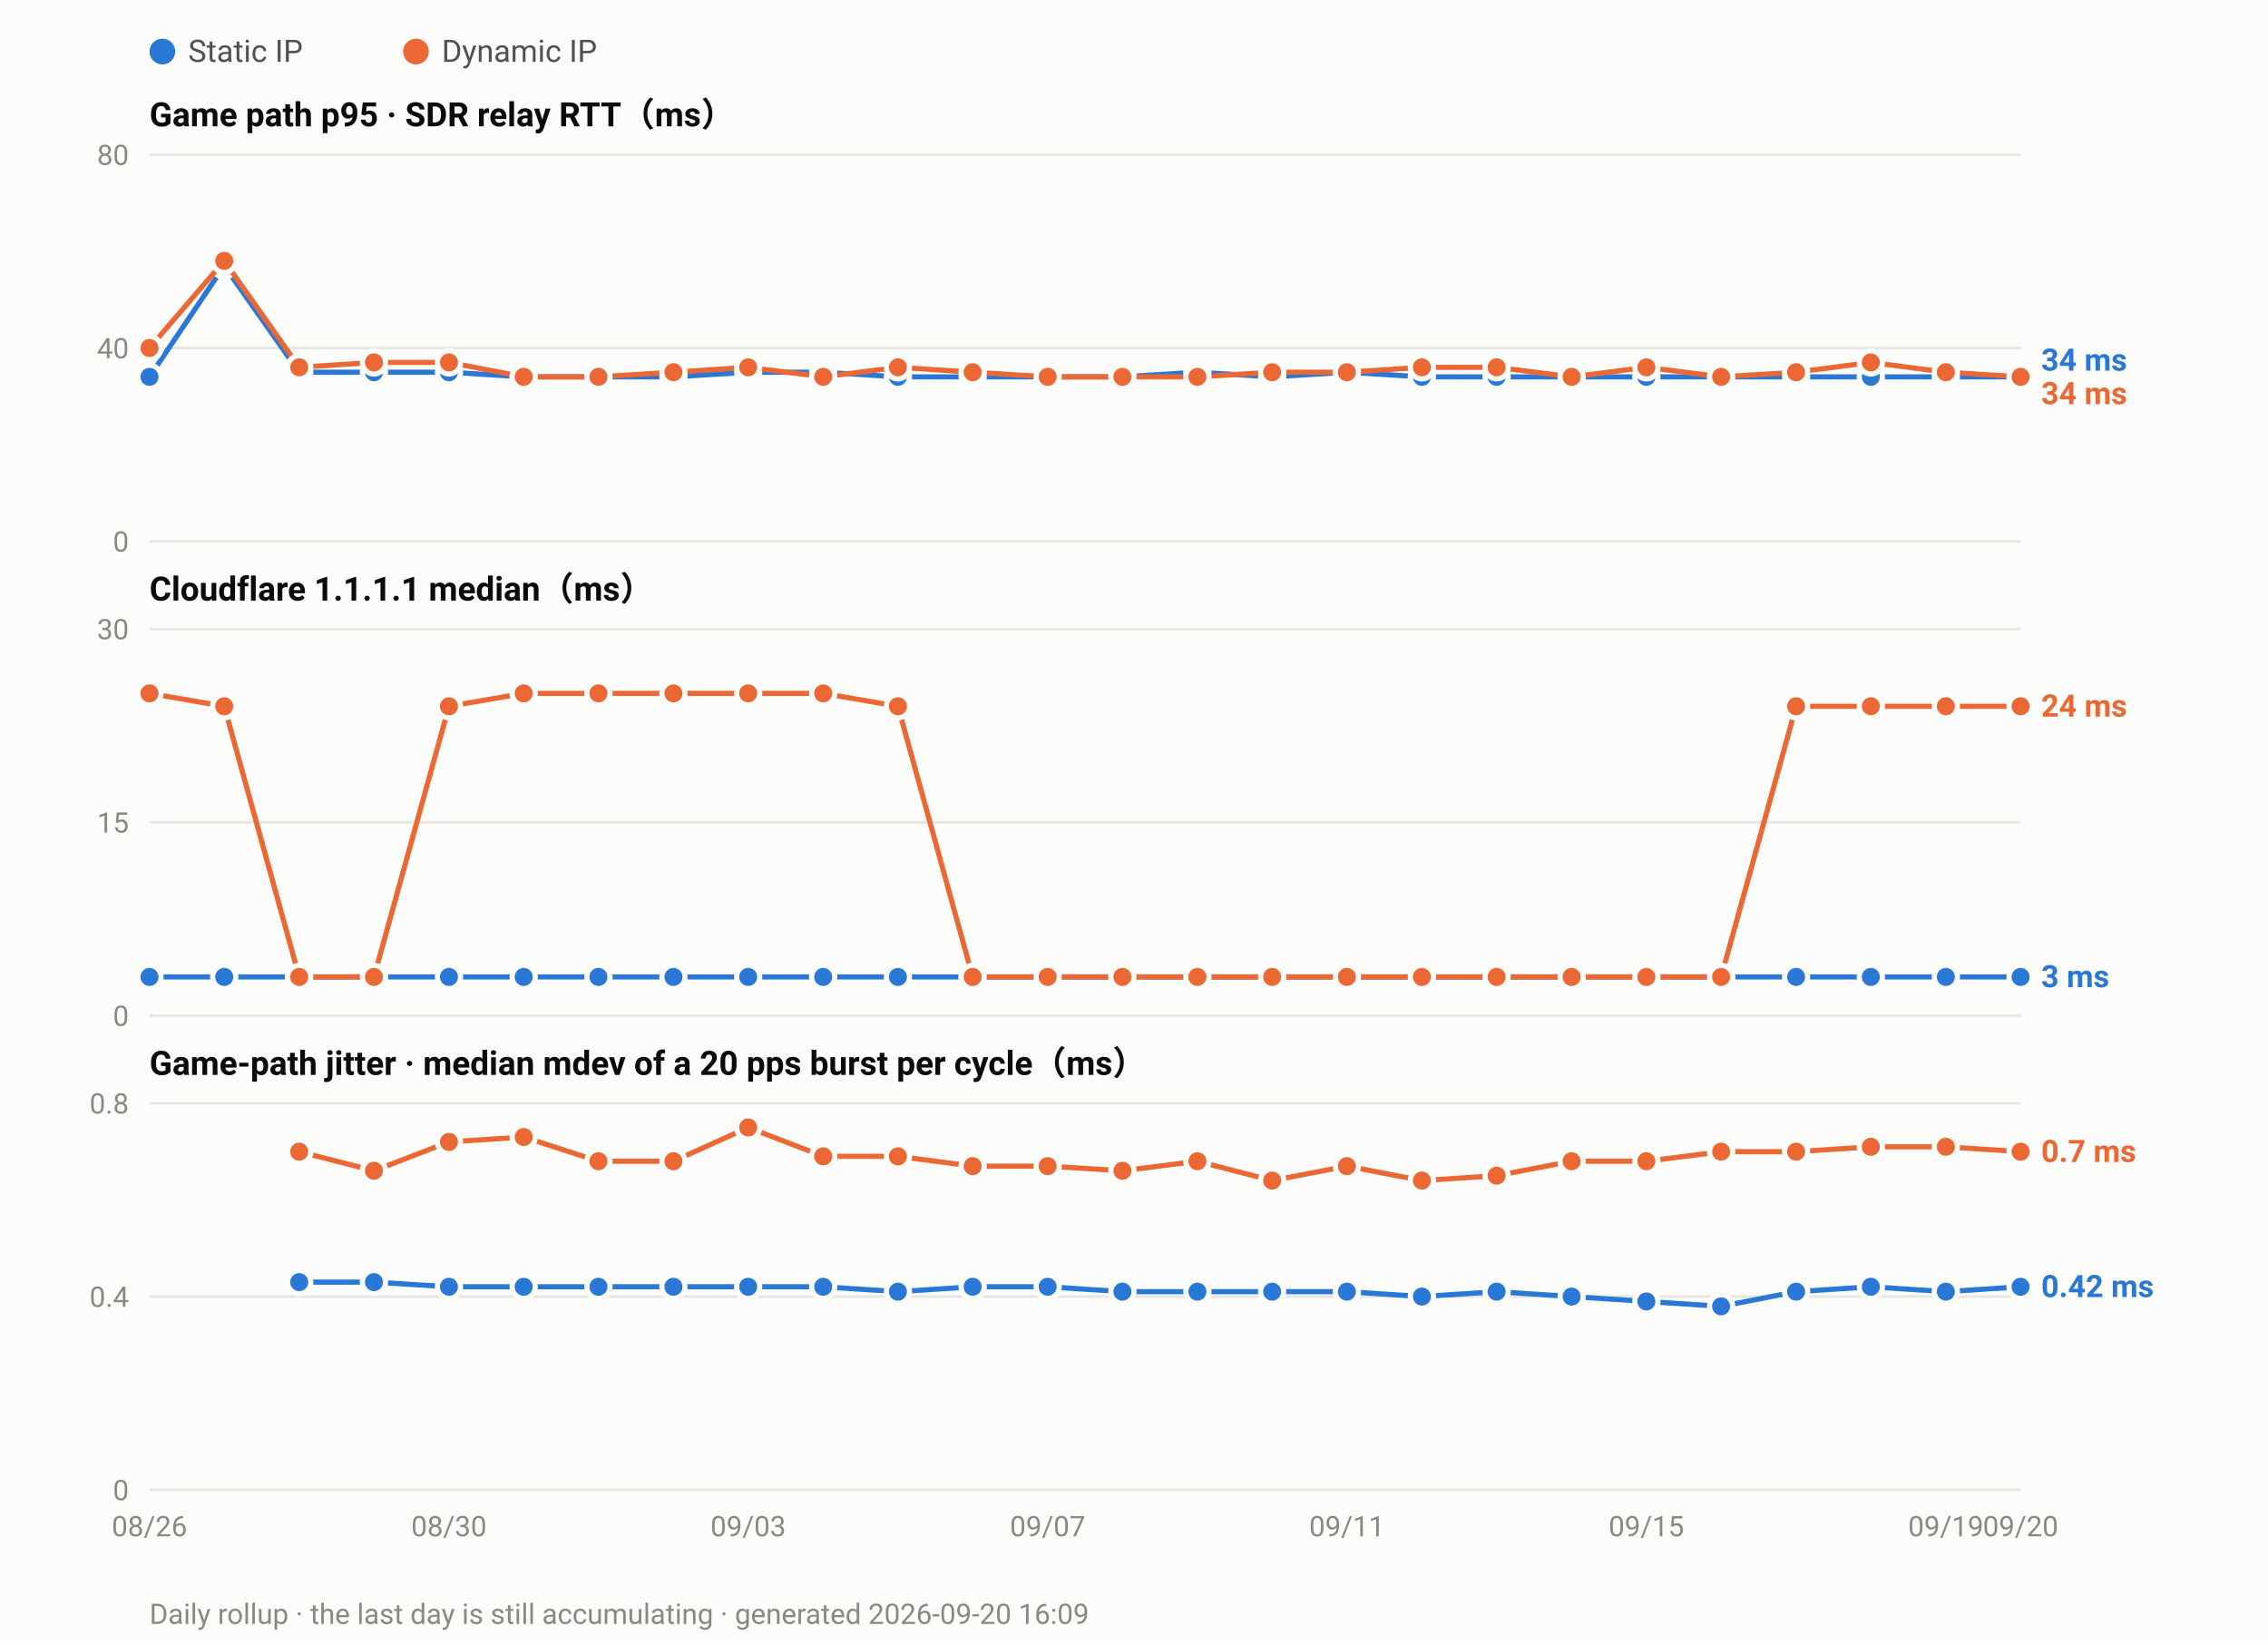
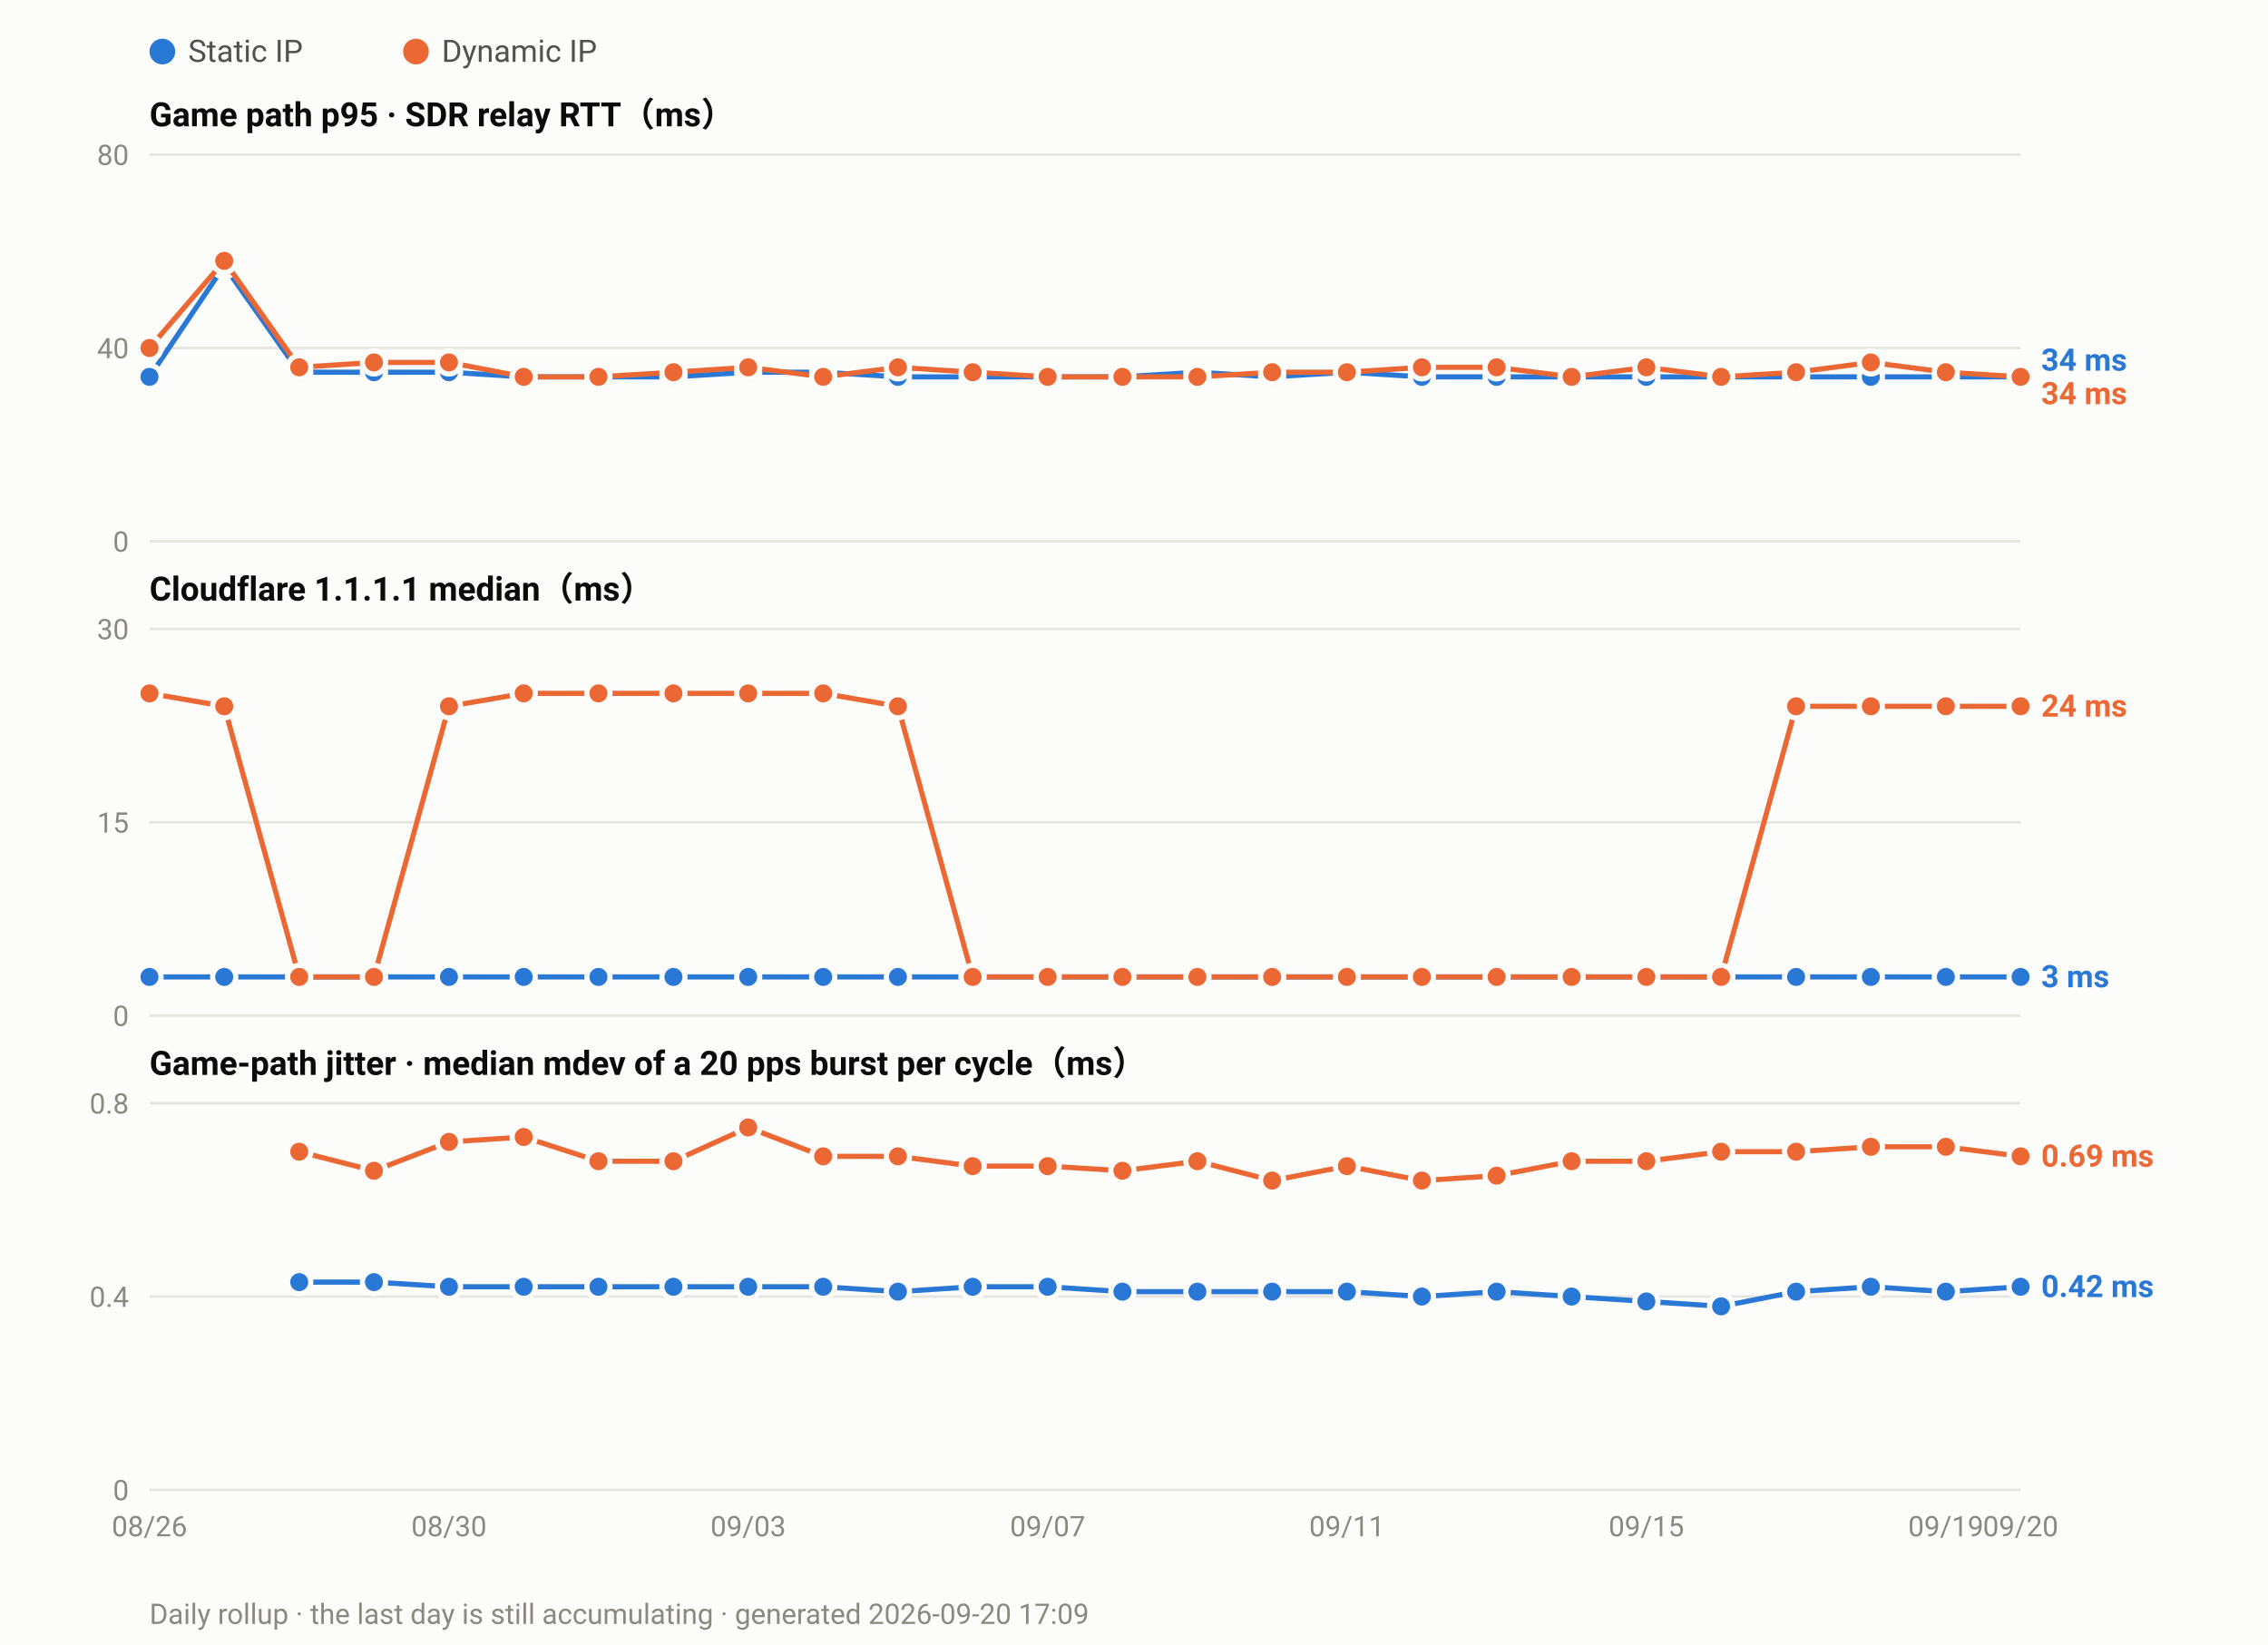
<svg xmlns="http://www.w3.org/2000/svg" width="880" height="638" viewBox="0 0 880 638" font-family="ui-sans-serif,-apple-system,Segoe UI,Roboto,Helvetica,Arial,sans-serif">
  <rect width="880" height="638" fill="#fcfcfb" />
  <circle cx="63.0" cy="20" r="5" fill="#2a78d6" />
  <text x="73.0" y="24" font-size="12" fill="#52514e">Static IP</text>
  <circle cx="161.4" cy="20" r="5" fill="#eb6834" />
  <text x="171.4" y="24" font-size="12" fill="#52514e">Dynamic IP</text>
  <text x="58" y="49.0" font-size="13" font-weight="600" fill="#0b0b0b">Game path p95 · SDR relay RTT（ms）</text>
  <line x1="58" y1="210.0" x2="784.0" y2="210.0" stroke="#e6e5e0" stroke-width="1" />
  <text x="50" y="214.0" font-size="11" text-anchor="end" fill="#8a8880">0</text>
  <line x1="58" y1="135.0" x2="784.0" y2="135.0" stroke="#e6e5e0" stroke-width="1" />
  <text x="50" y="139.0" font-size="11" text-anchor="end" fill="#8a8880">40</text>
  <line x1="58" y1="60.0" x2="784.0" y2="60.0" stroke="#e6e5e0" stroke-width="1" />
  <text x="50" y="64.0" font-size="11" text-anchor="end" fill="#8a8880">80</text>
  <polyline fill="none" stroke="#2a78d6" stroke-width="2" stroke-linejoin="round" points="58.0,146.2 87.0,103.1 116.1,144.4 145.1,144.4 174.2,144.4 203.2,146.2 232.2,146.2 261.3,146.2 290.3,144.4 319.4,144.4 348.4,146.2 377.4,146.2 406.5,146.2 435.5,146.2 464.6,144.4 493.6,146.2 522.6,144.4 551.7,146.2 580.7,146.2 609.8,146.2 638.8,146.2 667.8,146.2 696.9,146.2 725.9,146.2 755.0,146.2 784.0,146.2" />
  <circle cx="58.0" cy="146.2" r="4.5" fill="#2a78d6" stroke="#fcfcfb" stroke-width="2" />
  <circle cx="87.0" cy="103.1" r="4.5" fill="#2a78d6" stroke="#fcfcfb" stroke-width="2" />
  <circle cx="116.1" cy="144.4" r="4.5" fill="#2a78d6" stroke="#fcfcfb" stroke-width="2" />
  <circle cx="145.1" cy="144.4" r="4.5" fill="#2a78d6" stroke="#fcfcfb" stroke-width="2" />
  <circle cx="174.2" cy="144.4" r="4.5" fill="#2a78d6" stroke="#fcfcfb" stroke-width="2" />
  <circle cx="203.2" cy="146.2" r="4.5" fill="#2a78d6" stroke="#fcfcfb" stroke-width="2" />
  <circle cx="232.2" cy="146.2" r="4.5" fill="#2a78d6" stroke="#fcfcfb" stroke-width="2" />
  <circle cx="261.3" cy="146.2" r="4.5" fill="#2a78d6" stroke="#fcfcfb" stroke-width="2" />
  <circle cx="290.3" cy="144.4" r="4.5" fill="#2a78d6" stroke="#fcfcfb" stroke-width="2" />
  <circle cx="319.4" cy="144.4" r="4.5" fill="#2a78d6" stroke="#fcfcfb" stroke-width="2" />
  <circle cx="348.4" cy="146.2" r="4.5" fill="#2a78d6" stroke="#fcfcfb" stroke-width="2" />
  <circle cx="377.4" cy="146.2" r="4.5" fill="#2a78d6" stroke="#fcfcfb" stroke-width="2" />
  <circle cx="406.5" cy="146.2" r="4.5" fill="#2a78d6" stroke="#fcfcfb" stroke-width="2" />
  <circle cx="435.5" cy="146.2" r="4.5" fill="#2a78d6" stroke="#fcfcfb" stroke-width="2" />
  <circle cx="464.6" cy="144.4" r="4.5" fill="#2a78d6" stroke="#fcfcfb" stroke-width="2" />
  <circle cx="493.6" cy="146.2" r="4.5" fill="#2a78d6" stroke="#fcfcfb" stroke-width="2" />
  <circle cx="522.6" cy="144.4" r="4.5" fill="#2a78d6" stroke="#fcfcfb" stroke-width="2" />
  <circle cx="551.7" cy="146.2" r="4.5" fill="#2a78d6" stroke="#fcfcfb" stroke-width="2" />
  <circle cx="580.7" cy="146.2" r="4.5" fill="#2a78d6" stroke="#fcfcfb" stroke-width="2" />
  <circle cx="609.8" cy="146.2" r="4.5" fill="#2a78d6" stroke="#fcfcfb" stroke-width="2" />
  <circle cx="638.8" cy="146.2" r="4.5" fill="#2a78d6" stroke="#fcfcfb" stroke-width="2" />
  <circle cx="667.8" cy="146.2" r="4.5" fill="#2a78d6" stroke="#fcfcfb" stroke-width="2" />
  <circle cx="696.9" cy="146.2" r="4.5" fill="#2a78d6" stroke="#fcfcfb" stroke-width="2" />
  <circle cx="725.9" cy="146.2" r="4.5" fill="#2a78d6" stroke="#fcfcfb" stroke-width="2" />
  <circle cx="755.0" cy="146.2" r="4.5" fill="#2a78d6" stroke="#fcfcfb" stroke-width="2" />
  <circle cx="784.0" cy="146.2" r="4.5" fill="#2a78d6" stroke="#fcfcfb" stroke-width="2" />
  <polyline fill="none" stroke="#eb6834" stroke-width="2" stroke-linejoin="round" points="58.0,135.0 87.0,101.2 116.1,142.5 145.1,140.6 174.2,140.6 203.2,146.2 232.2,146.2 261.3,144.4 290.3,142.5 319.4,146.2 348.4,142.5 377.4,144.4 406.5,146.2 435.5,146.2 464.6,146.2 493.6,144.4 522.6,144.4 551.7,142.5 580.7,142.5 609.8,146.2 638.8,142.5 667.8,146.2 696.9,144.4 725.9,140.6 755.0,144.4 784.0,146.2" />
  <circle cx="58.0" cy="135.0" r="4.5" fill="#eb6834" stroke="#fcfcfb" stroke-width="2" />
  <circle cx="87.0" cy="101.2" r="4.5" fill="#eb6834" stroke="#fcfcfb" stroke-width="2" />
  <circle cx="116.1" cy="142.5" r="4.5" fill="#eb6834" stroke="#fcfcfb" stroke-width="2" />
  <circle cx="145.1" cy="140.6" r="4.5" fill="#eb6834" stroke="#fcfcfb" stroke-width="2" />
  <circle cx="174.2" cy="140.6" r="4.5" fill="#eb6834" stroke="#fcfcfb" stroke-width="2" />
  <circle cx="203.2" cy="146.2" r="4.5" fill="#eb6834" stroke="#fcfcfb" stroke-width="2" />
  <circle cx="232.2" cy="146.2" r="4.5" fill="#eb6834" stroke="#fcfcfb" stroke-width="2" />
  <circle cx="261.3" cy="144.4" r="4.5" fill="#eb6834" stroke="#fcfcfb" stroke-width="2" />
  <circle cx="290.3" cy="142.5" r="4.5" fill="#eb6834" stroke="#fcfcfb" stroke-width="2" />
  <circle cx="319.4" cy="146.2" r="4.5" fill="#eb6834" stroke="#fcfcfb" stroke-width="2" />
  <circle cx="348.4" cy="142.5" r="4.5" fill="#eb6834" stroke="#fcfcfb" stroke-width="2" />
  <circle cx="377.4" cy="144.4" r="4.5" fill="#eb6834" stroke="#fcfcfb" stroke-width="2" />
  <circle cx="406.5" cy="146.2" r="4.5" fill="#eb6834" stroke="#fcfcfb" stroke-width="2" />
  <circle cx="435.5" cy="146.2" r="4.5" fill="#eb6834" stroke="#fcfcfb" stroke-width="2" />
  <circle cx="464.6" cy="146.2" r="4.5" fill="#eb6834" stroke="#fcfcfb" stroke-width="2" />
  <circle cx="493.6" cy="144.4" r="4.5" fill="#eb6834" stroke="#fcfcfb" stroke-width="2" />
  <circle cx="522.6" cy="144.4" r="4.5" fill="#eb6834" stroke="#fcfcfb" stroke-width="2" />
  <circle cx="551.7" cy="142.5" r="4.5" fill="#eb6834" stroke="#fcfcfb" stroke-width="2" />
  <circle cx="580.7" cy="142.5" r="4.5" fill="#eb6834" stroke="#fcfcfb" stroke-width="2" />
  <circle cx="609.8" cy="146.2" r="4.5" fill="#eb6834" stroke="#fcfcfb" stroke-width="2" />
  <circle cx="638.8" cy="142.5" r="4.5" fill="#eb6834" stroke="#fcfcfb" stroke-width="2" />
  <circle cx="667.8" cy="146.2" r="4.5" fill="#eb6834" stroke="#fcfcfb" stroke-width="2" />
  <circle cx="696.9" cy="144.4" r="4.5" fill="#eb6834" stroke="#fcfcfb" stroke-width="2" />
  <circle cx="725.9" cy="140.6" r="4.5" fill="#eb6834" stroke="#fcfcfb" stroke-width="2" />
  <circle cx="755.0" cy="144.4" r="4.5" fill="#eb6834" stroke="#fcfcfb" stroke-width="2" />
  <circle cx="784.0" cy="146.2" r="4.5" fill="#eb6834" stroke="#fcfcfb" stroke-width="2" />
  <text x="792.0" y="143.8" font-size="12" font-weight="600" fill="#2a78d6">34 ms</text>
  <text x="792.0" y="156.8" font-size="12" font-weight="600" fill="#eb6834">34 ms</text>
  <text x="58" y="233.0" font-size="13" font-weight="600" fill="#0b0b0b">Cloudflare 1.1.1.1 median（ms）</text>
  <line x1="58" y1="394.0" x2="784.0" y2="394.0" stroke="#e6e5e0" stroke-width="1" />
  <text x="50" y="398.0" font-size="11" text-anchor="end" fill="#8a8880">0</text>
  <line x1="58" y1="319.0" x2="784.0" y2="319.0" stroke="#e6e5e0" stroke-width="1" />
  <text x="50" y="323.0" font-size="11" text-anchor="end" fill="#8a8880">15</text>
  <line x1="58" y1="244.0" x2="784.0" y2="244.0" stroke="#e6e5e0" stroke-width="1" />
  <text x="50" y="248.0" font-size="11" text-anchor="end" fill="#8a8880">30</text>
  <polyline fill="none" stroke="#2a78d6" stroke-width="2" stroke-linejoin="round" points="58.0,379.0 87.0,379.0 116.1,379.0 145.1,379.0 174.2,379.0 203.2,379.0 232.2,379.0 261.3,379.0 290.3,379.0 319.4,379.0 348.4,379.0 377.4,379.0 406.5,379.0 435.5,379.0 464.6,379.0 493.6,379.0 522.6,379.0 551.7,379.0 580.7,379.0 609.8,379.0 638.8,379.0 667.8,379.0 696.9,379.0 725.9,379.0 755.0,379.0 784.0,379.0" />
  <circle cx="58.0" cy="379.0" r="4.5" fill="#2a78d6" stroke="#fcfcfb" stroke-width="2" />
  <circle cx="87.0" cy="379.0" r="4.5" fill="#2a78d6" stroke="#fcfcfb" stroke-width="2" />
  <circle cx="116.1" cy="379.0" r="4.5" fill="#2a78d6" stroke="#fcfcfb" stroke-width="2" />
  <circle cx="145.1" cy="379.0" r="4.5" fill="#2a78d6" stroke="#fcfcfb" stroke-width="2" />
  <circle cx="174.2" cy="379.0" r="4.5" fill="#2a78d6" stroke="#fcfcfb" stroke-width="2" />
  <circle cx="203.2" cy="379.0" r="4.5" fill="#2a78d6" stroke="#fcfcfb" stroke-width="2" />
  <circle cx="232.2" cy="379.0" r="4.5" fill="#2a78d6" stroke="#fcfcfb" stroke-width="2" />
  <circle cx="261.3" cy="379.0" r="4.5" fill="#2a78d6" stroke="#fcfcfb" stroke-width="2" />
  <circle cx="290.3" cy="379.0" r="4.5" fill="#2a78d6" stroke="#fcfcfb" stroke-width="2" />
  <circle cx="319.4" cy="379.0" r="4.5" fill="#2a78d6" stroke="#fcfcfb" stroke-width="2" />
  <circle cx="348.4" cy="379.0" r="4.5" fill="#2a78d6" stroke="#fcfcfb" stroke-width="2" />
  <circle cx="377.4" cy="379.0" r="4.5" fill="#2a78d6" stroke="#fcfcfb" stroke-width="2" />
  <circle cx="406.5" cy="379.0" r="4.5" fill="#2a78d6" stroke="#fcfcfb" stroke-width="2" />
  <circle cx="435.5" cy="379.0" r="4.5" fill="#2a78d6" stroke="#fcfcfb" stroke-width="2" />
  <circle cx="464.6" cy="379.0" r="4.5" fill="#2a78d6" stroke="#fcfcfb" stroke-width="2" />
  <circle cx="493.6" cy="379.0" r="4.5" fill="#2a78d6" stroke="#fcfcfb" stroke-width="2" />
  <circle cx="522.6" cy="379.0" r="4.5" fill="#2a78d6" stroke="#fcfcfb" stroke-width="2" />
  <circle cx="551.7" cy="379.0" r="4.5" fill="#2a78d6" stroke="#fcfcfb" stroke-width="2" />
  <circle cx="580.7" cy="379.0" r="4.5" fill="#2a78d6" stroke="#fcfcfb" stroke-width="2" />
  <circle cx="609.8" cy="379.0" r="4.5" fill="#2a78d6" stroke="#fcfcfb" stroke-width="2" />
  <circle cx="638.8" cy="379.0" r="4.5" fill="#2a78d6" stroke="#fcfcfb" stroke-width="2" />
  <circle cx="667.8" cy="379.0" r="4.5" fill="#2a78d6" stroke="#fcfcfb" stroke-width="2" />
  <circle cx="696.9" cy="379.0" r="4.5" fill="#2a78d6" stroke="#fcfcfb" stroke-width="2" />
  <circle cx="725.9" cy="379.0" r="4.5" fill="#2a78d6" stroke="#fcfcfb" stroke-width="2" />
  <circle cx="755.0" cy="379.0" r="4.5" fill="#2a78d6" stroke="#fcfcfb" stroke-width="2" />
  <circle cx="784.0" cy="379.0" r="4.5" fill="#2a78d6" stroke="#fcfcfb" stroke-width="2" />
  <polyline fill="none" stroke="#eb6834" stroke-width="2" stroke-linejoin="round" points="58.0,269.0 87.0,274.0 116.1,379.0 145.1,379.0 174.2,274.0 203.2,269.0 232.2,269.0 261.3,269.0 290.3,269.0 319.4,269.0 348.4,274.0 377.4,379.0 406.5,379.0 435.5,379.0 464.6,379.0 493.6,379.0 522.6,379.0 551.7,379.0 580.7,379.0 609.8,379.0 638.8,379.0 667.8,379.0 696.9,274.0 725.9,274.0 755.0,274.0 784.0,274.0" />
  <circle cx="58.0" cy="269.0" r="4.5" fill="#eb6834" stroke="#fcfcfb" stroke-width="2" />
  <circle cx="87.0" cy="274.0" r="4.5" fill="#eb6834" stroke="#fcfcfb" stroke-width="2" />
  <circle cx="116.1" cy="379.0" r="4.5" fill="#eb6834" stroke="#fcfcfb" stroke-width="2" />
  <circle cx="145.1" cy="379.0" r="4.5" fill="#eb6834" stroke="#fcfcfb" stroke-width="2" />
  <circle cx="174.2" cy="274.0" r="4.5" fill="#eb6834" stroke="#fcfcfb" stroke-width="2" />
  <circle cx="203.2" cy="269.0" r="4.5" fill="#eb6834" stroke="#fcfcfb" stroke-width="2" />
  <circle cx="232.2" cy="269.0" r="4.5" fill="#eb6834" stroke="#fcfcfb" stroke-width="2" />
  <circle cx="261.3" cy="269.0" r="4.5" fill="#eb6834" stroke="#fcfcfb" stroke-width="2" />
  <circle cx="290.3" cy="269.0" r="4.5" fill="#eb6834" stroke="#fcfcfb" stroke-width="2" />
  <circle cx="319.4" cy="269.0" r="4.5" fill="#eb6834" stroke="#fcfcfb" stroke-width="2" />
  <circle cx="348.4" cy="274.0" r="4.5" fill="#eb6834" stroke="#fcfcfb" stroke-width="2" />
  <circle cx="377.4" cy="379.0" r="4.5" fill="#eb6834" stroke="#fcfcfb" stroke-width="2" />
  <circle cx="406.5" cy="379.0" r="4.5" fill="#eb6834" stroke="#fcfcfb" stroke-width="2" />
  <circle cx="435.5" cy="379.0" r="4.5" fill="#eb6834" stroke="#fcfcfb" stroke-width="2" />
  <circle cx="464.6" cy="379.0" r="4.5" fill="#eb6834" stroke="#fcfcfb" stroke-width="2" />
  <circle cx="493.6" cy="379.0" r="4.5" fill="#eb6834" stroke="#fcfcfb" stroke-width="2" />
  <circle cx="522.6" cy="379.0" r="4.5" fill="#eb6834" stroke="#fcfcfb" stroke-width="2" />
  <circle cx="551.7" cy="379.0" r="4.5" fill="#eb6834" stroke="#fcfcfb" stroke-width="2" />
  <circle cx="580.7" cy="379.0" r="4.5" fill="#eb6834" stroke="#fcfcfb" stroke-width="2" />
  <circle cx="609.8" cy="379.0" r="4.5" fill="#eb6834" stroke="#fcfcfb" stroke-width="2" />
  <circle cx="638.8" cy="379.0" r="4.5" fill="#eb6834" stroke="#fcfcfb" stroke-width="2" />
  <circle cx="667.8" cy="379.0" r="4.5" fill="#eb6834" stroke="#fcfcfb" stroke-width="2" />
  <circle cx="696.9" cy="274.0" r="4.5" fill="#eb6834" stroke="#fcfcfb" stroke-width="2" />
  <circle cx="725.9" cy="274.0" r="4.5" fill="#eb6834" stroke="#fcfcfb" stroke-width="2" />
  <circle cx="755.0" cy="274.0" r="4.5" fill="#eb6834" stroke="#fcfcfb" stroke-width="2" />
  <circle cx="784.0" cy="274.0" r="4.5" fill="#eb6834" stroke="#fcfcfb" stroke-width="2" />
  <text x="792.0" y="278.0" font-size="12" font-weight="600" fill="#eb6834">24 ms</text>
  <text x="792.0" y="383.0" font-size="12" font-weight="600" fill="#2a78d6">3 ms</text>
  <text x="58" y="417.0" font-size="13" font-weight="600" fill="#0b0b0b">Game-path jitter · median mdev of a 20 pps burst per cycle（ms）</text>
  <line x1="58" y1="578.0" x2="784.0" y2="578.0" stroke="#e6e5e0" stroke-width="1" />
  <text x="50" y="582.0" font-size="11" text-anchor="end" fill="#8a8880">0</text>
  <line x1="58" y1="503.0" x2="784.0" y2="503.0" stroke="#e6e5e0" stroke-width="1" />
  <text x="50" y="507.0" font-size="11" text-anchor="end" fill="#8a8880">0.4</text>
  <line x1="58" y1="428.0" x2="784.0" y2="428.0" stroke="#e6e5e0" stroke-width="1" />
  <text x="50" y="432.0" font-size="11" text-anchor="end" fill="#8a8880">0.8</text>
  <polyline fill="none" stroke="#2a78d6" stroke-width="2" stroke-linejoin="round" points="116.1,497.4 145.1,497.4 174.2,499.2 203.2,499.2 232.2,499.2 261.3,499.2 290.3,499.2 319.4,499.2 348.4,501.1 377.4,499.2 406.5,499.2 435.5,501.1 464.6,501.1 493.6,501.1 522.6,501.1 551.7,503.0 580.7,501.1 609.8,503.0 638.8,504.9 667.8,506.8 696.9,501.1 725.9,499.2 755.0,501.1 784.0,499.2" />
  <circle cx="116.1" cy="497.4" r="4.5" fill="#2a78d6" stroke="#fcfcfb" stroke-width="2" />
  <circle cx="145.1" cy="497.4" r="4.5" fill="#2a78d6" stroke="#fcfcfb" stroke-width="2" />
  <circle cx="174.2" cy="499.2" r="4.5" fill="#2a78d6" stroke="#fcfcfb" stroke-width="2" />
  <circle cx="203.2" cy="499.2" r="4.5" fill="#2a78d6" stroke="#fcfcfb" stroke-width="2" />
  <circle cx="232.2" cy="499.2" r="4.5" fill="#2a78d6" stroke="#fcfcfb" stroke-width="2" />
  <circle cx="261.3" cy="499.2" r="4.5" fill="#2a78d6" stroke="#fcfcfb" stroke-width="2" />
  <circle cx="290.3" cy="499.2" r="4.5" fill="#2a78d6" stroke="#fcfcfb" stroke-width="2" />
  <circle cx="319.4" cy="499.2" r="4.5" fill="#2a78d6" stroke="#fcfcfb" stroke-width="2" />
  <circle cx="348.4" cy="501.1" r="4.5" fill="#2a78d6" stroke="#fcfcfb" stroke-width="2" />
  <circle cx="377.4" cy="499.2" r="4.5" fill="#2a78d6" stroke="#fcfcfb" stroke-width="2" />
  <circle cx="406.5" cy="499.2" r="4.5" fill="#2a78d6" stroke="#fcfcfb" stroke-width="2" />
  <circle cx="435.5" cy="501.1" r="4.5" fill="#2a78d6" stroke="#fcfcfb" stroke-width="2" />
  <circle cx="464.6" cy="501.1" r="4.5" fill="#2a78d6" stroke="#fcfcfb" stroke-width="2" />
  <circle cx="493.6" cy="501.1" r="4.5" fill="#2a78d6" stroke="#fcfcfb" stroke-width="2" />
  <circle cx="522.6" cy="501.1" r="4.5" fill="#2a78d6" stroke="#fcfcfb" stroke-width="2" />
  <circle cx="551.7" cy="503.0" r="4.5" fill="#2a78d6" stroke="#fcfcfb" stroke-width="2" />
  <circle cx="580.7" cy="501.1" r="4.5" fill="#2a78d6" stroke="#fcfcfb" stroke-width="2" />
  <circle cx="609.8" cy="503.0" r="4.5" fill="#2a78d6" stroke="#fcfcfb" stroke-width="2" />
  <circle cx="638.8" cy="504.9" r="4.5" fill="#2a78d6" stroke="#fcfcfb" stroke-width="2" />
  <circle cx="667.8" cy="506.8" r="4.5" fill="#2a78d6" stroke="#fcfcfb" stroke-width="2" />
  <circle cx="696.9" cy="501.1" r="4.5" fill="#2a78d6" stroke="#fcfcfb" stroke-width="2" />
  <circle cx="725.9" cy="499.2" r="4.5" fill="#2a78d6" stroke="#fcfcfb" stroke-width="2" />
  <circle cx="755.0" cy="501.1" r="4.5" fill="#2a78d6" stroke="#fcfcfb" stroke-width="2" />
  <circle cx="784.0" cy="499.2" r="4.5" fill="#2a78d6" stroke="#fcfcfb" stroke-width="2" />
-   <polyline fill="none" stroke="#eb6834" stroke-width="2" stroke-linejoin="round" points="116.1,446.8 145.1,454.2 174.2,443.0 203.2,441.1 232.2,450.5 261.3,450.5 290.3,437.4 319.4,448.6 348.4,448.6 377.4,452.4 406.5,452.4 435.5,454.2 464.6,450.5 493.6,458.0 522.6,452.4 551.7,458.0 580.7,456.1 609.8,450.5 638.8,450.5 667.8,446.8 696.9,446.8 725.9,444.9 755.0,444.9 784.0,446.8" />
+   <polyline fill="none" stroke="#eb6834" stroke-width="2" stroke-linejoin="round" points="116.1,446.8 145.1,454.2 174.2,443.0 203.2,441.1 232.2,450.5 261.3,450.5 290.3,437.4 319.4,448.6 348.4,448.6 377.4,452.4 406.5,452.4 435.5,454.2 464.6,450.5 493.6,458.0 522.6,452.4 551.7,458.0 580.7,456.1 609.8,450.5 638.8,450.5 667.8,446.8 696.9,446.8 725.9,444.9 755.0,444.9 784.0,448.6" />
  <circle cx="116.1" cy="446.8" r="4.5" fill="#eb6834" stroke="#fcfcfb" stroke-width="2" />
  <circle cx="145.1" cy="454.2" r="4.5" fill="#eb6834" stroke="#fcfcfb" stroke-width="2" />
  <circle cx="174.2" cy="443.0" r="4.5" fill="#eb6834" stroke="#fcfcfb" stroke-width="2" />
  <circle cx="203.2" cy="441.1" r="4.5" fill="#eb6834" stroke="#fcfcfb" stroke-width="2" />
  <circle cx="232.2" cy="450.5" r="4.5" fill="#eb6834" stroke="#fcfcfb" stroke-width="2" />
  <circle cx="261.3" cy="450.5" r="4.5" fill="#eb6834" stroke="#fcfcfb" stroke-width="2" />
  <circle cx="290.3" cy="437.4" r="4.5" fill="#eb6834" stroke="#fcfcfb" stroke-width="2" />
  <circle cx="319.4" cy="448.6" r="4.5" fill="#eb6834" stroke="#fcfcfb" stroke-width="2" />
  <circle cx="348.4" cy="448.6" r="4.5" fill="#eb6834" stroke="#fcfcfb" stroke-width="2" />
  <circle cx="377.4" cy="452.4" r="4.5" fill="#eb6834" stroke="#fcfcfb" stroke-width="2" />
  <circle cx="406.5" cy="452.4" r="4.5" fill="#eb6834" stroke="#fcfcfb" stroke-width="2" />
  <circle cx="435.5" cy="454.2" r="4.5" fill="#eb6834" stroke="#fcfcfb" stroke-width="2" />
  <circle cx="464.6" cy="450.5" r="4.5" fill="#eb6834" stroke="#fcfcfb" stroke-width="2" />
  <circle cx="493.6" cy="458.0" r="4.5" fill="#eb6834" stroke="#fcfcfb" stroke-width="2" />
  <circle cx="522.6" cy="452.4" r="4.5" fill="#eb6834" stroke="#fcfcfb" stroke-width="2" />
  <circle cx="551.7" cy="458.0" r="4.5" fill="#eb6834" stroke="#fcfcfb" stroke-width="2" />
  <circle cx="580.7" cy="456.1" r="4.5" fill="#eb6834" stroke="#fcfcfb" stroke-width="2" />
  <circle cx="609.8" cy="450.5" r="4.5" fill="#eb6834" stroke="#fcfcfb" stroke-width="2" />
  <circle cx="638.8" cy="450.5" r="4.5" fill="#eb6834" stroke="#fcfcfb" stroke-width="2" />
  <circle cx="667.8" cy="446.8" r="4.5" fill="#eb6834" stroke="#fcfcfb" stroke-width="2" />
  <circle cx="696.9" cy="446.8" r="4.5" fill="#eb6834" stroke="#fcfcfb" stroke-width="2" />
  <circle cx="725.9" cy="444.9" r="4.5" fill="#eb6834" stroke="#fcfcfb" stroke-width="2" />
  <circle cx="755.0" cy="444.9" r="4.5" fill="#eb6834" stroke="#fcfcfb" stroke-width="2" />
-   <circle cx="784.0" cy="446.8" r="4.5" fill="#eb6834" stroke="#fcfcfb" stroke-width="2" />
-   <text x="792.0" y="450.8" font-size="12" font-weight="600" fill="#eb6834">0.7 ms</text>
+   <circle cx="784.0" cy="448.6" r="4.5" fill="#eb6834" stroke="#fcfcfb" stroke-width="2" />
+   <text x="792.0" y="452.6" font-size="12" font-weight="600" fill="#eb6834">0.69 ms</text>
  <text x="792.0" y="503.2" font-size="12" font-weight="600" fill="#2a78d6">0.42 ms</text>
  <text x="58.0" y="596.0" font-size="11" text-anchor="middle" fill="#8a8880">08/26</text>
  <text x="174.2" y="596.0" font-size="11" text-anchor="middle" fill="#8a8880">08/30</text>
  <text x="290.3" y="596.0" font-size="11" text-anchor="middle" fill="#8a8880">09/03</text>
  <text x="406.5" y="596.0" font-size="11" text-anchor="middle" fill="#8a8880">09/07</text>
  <text x="522.6" y="596.0" font-size="11" text-anchor="middle" fill="#8a8880">09/11</text>
  <text x="638.8" y="596.0" font-size="11" text-anchor="middle" fill="#8a8880">09/15</text>
  <text x="755.0" y="596.0" font-size="11" text-anchor="middle" fill="#8a8880">09/19</text>
  <text x="784.0" y="596.0" font-size="11" text-anchor="middle" fill="#8a8880">09/20</text>
-   <text x="58" y="630" font-size="11" fill="#8a8880">Daily rollup · the last day is still accumulating · generated 2026-09-20 16:09</text>
+   <text x="58" y="630" font-size="11" fill="#8a8880">Daily rollup · the last day is still accumulating · generated 2026-09-20 17:09</text>
</svg>
